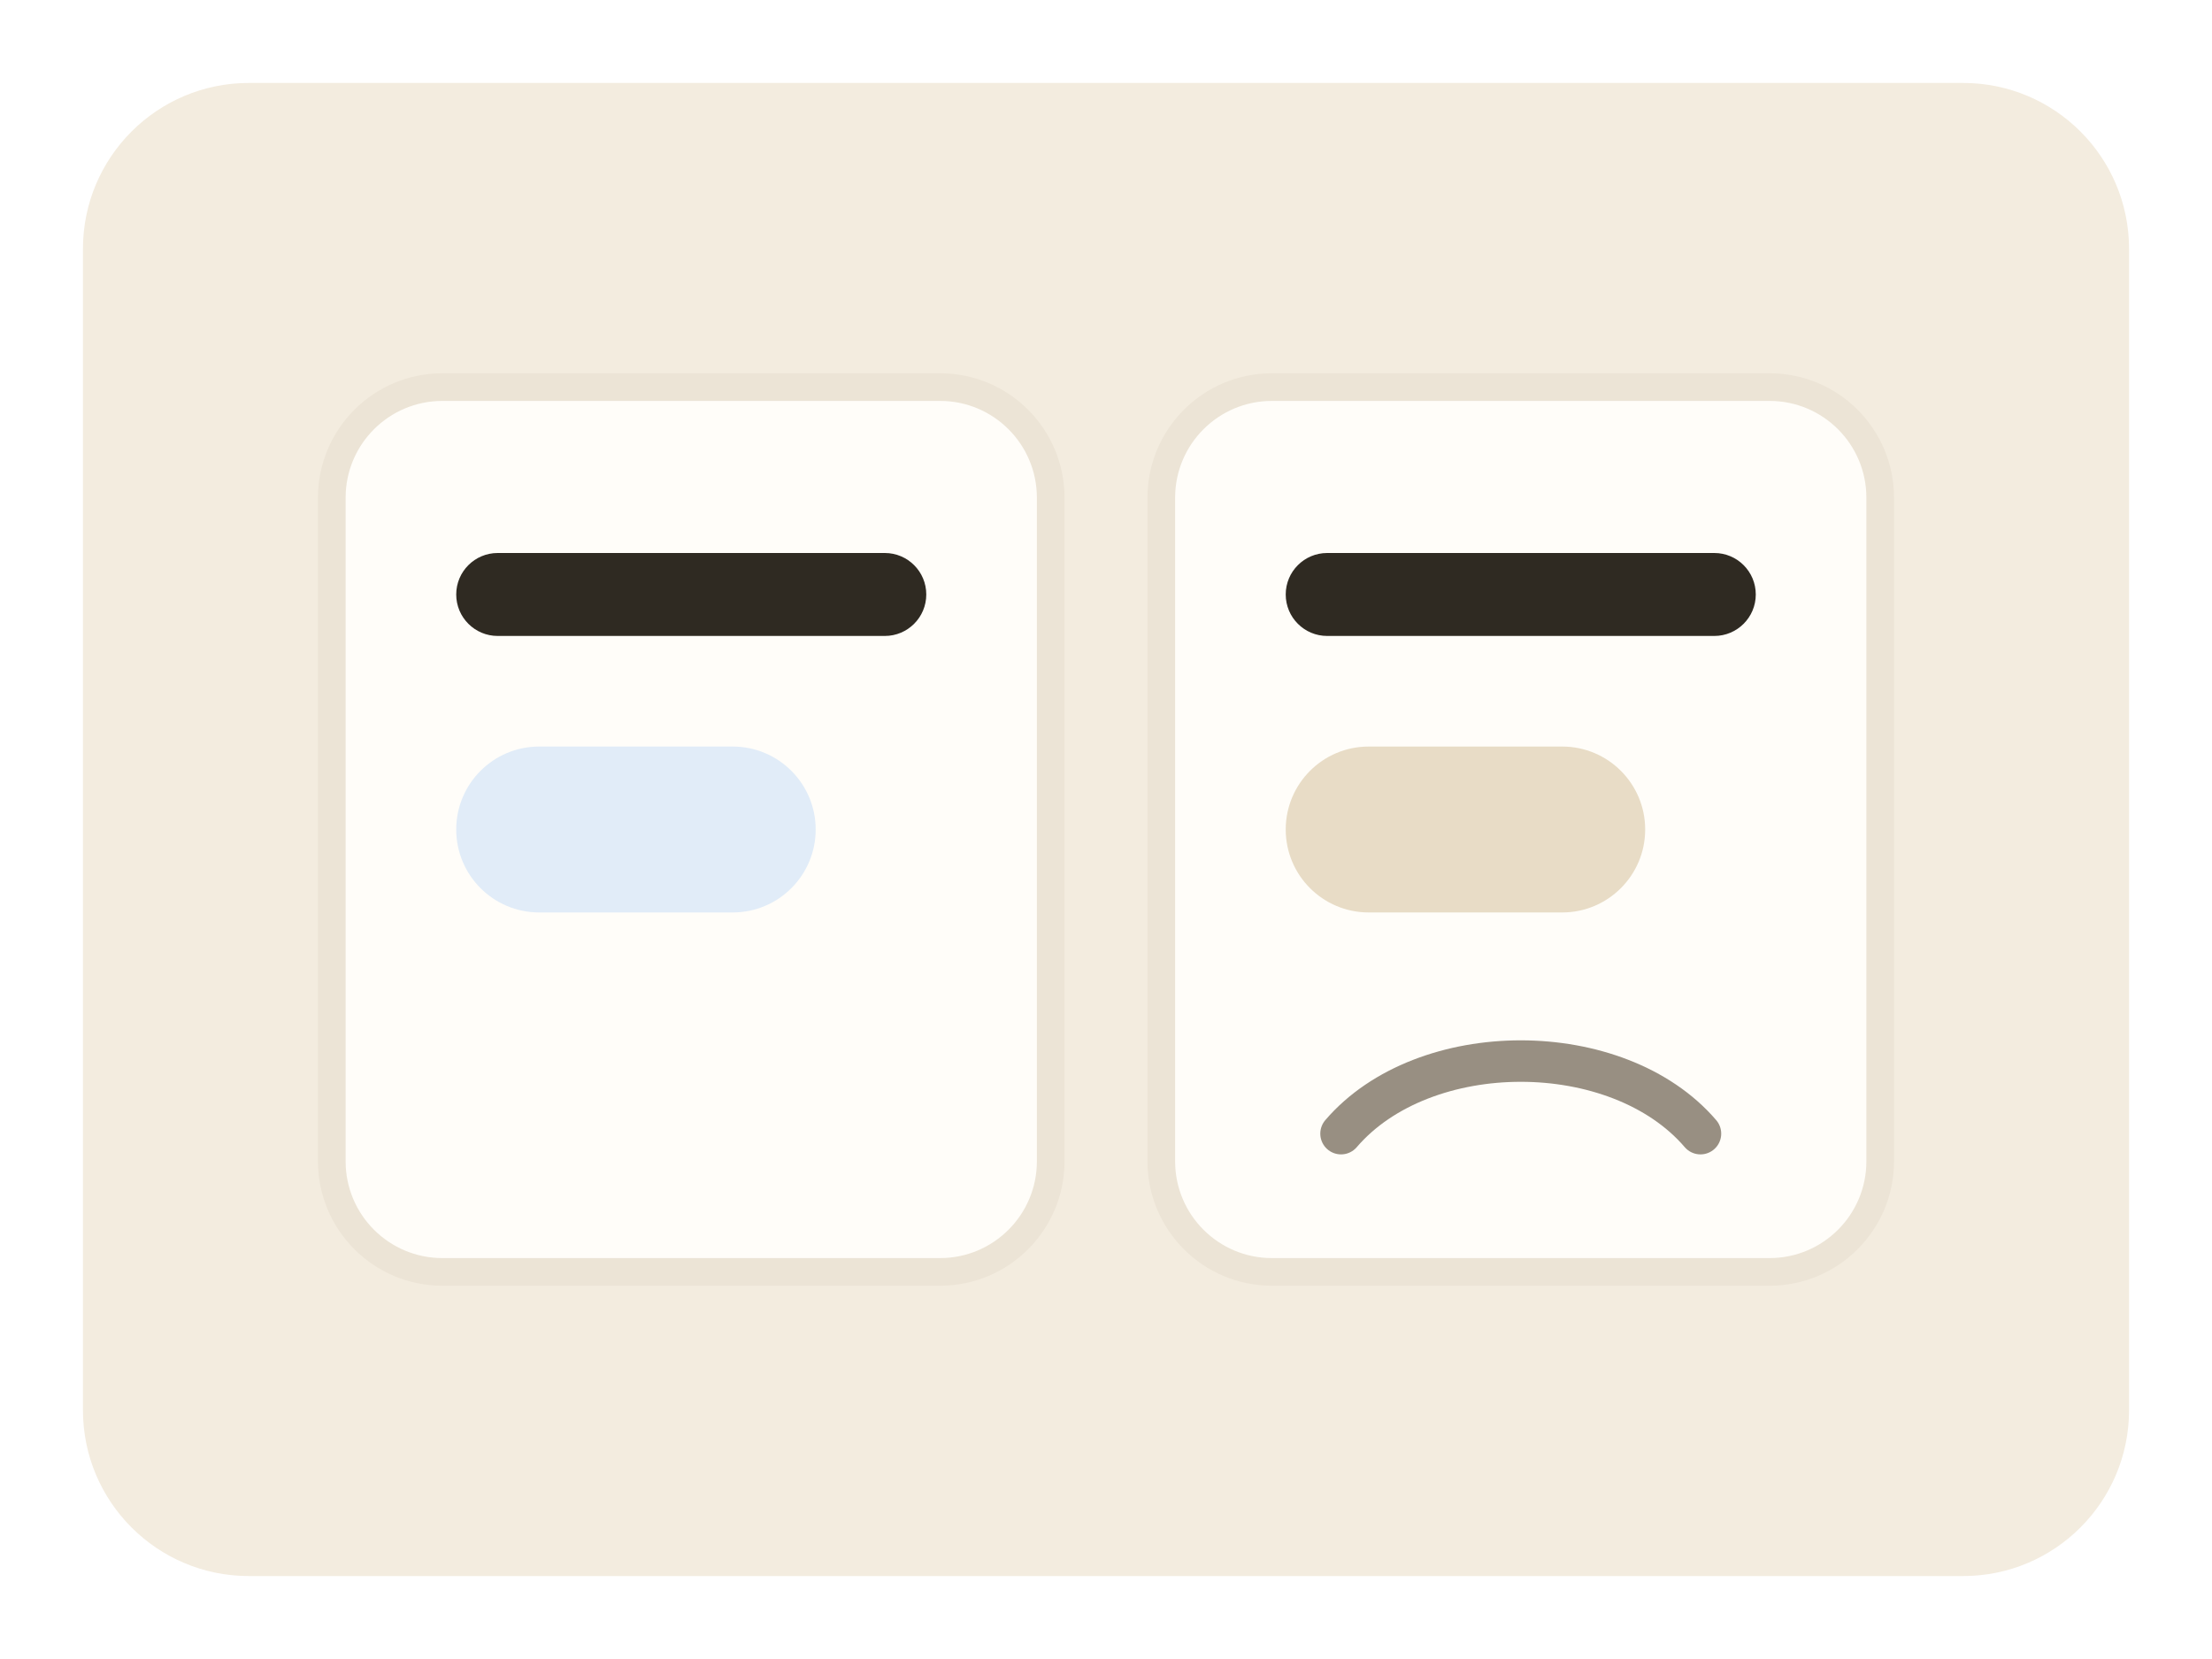
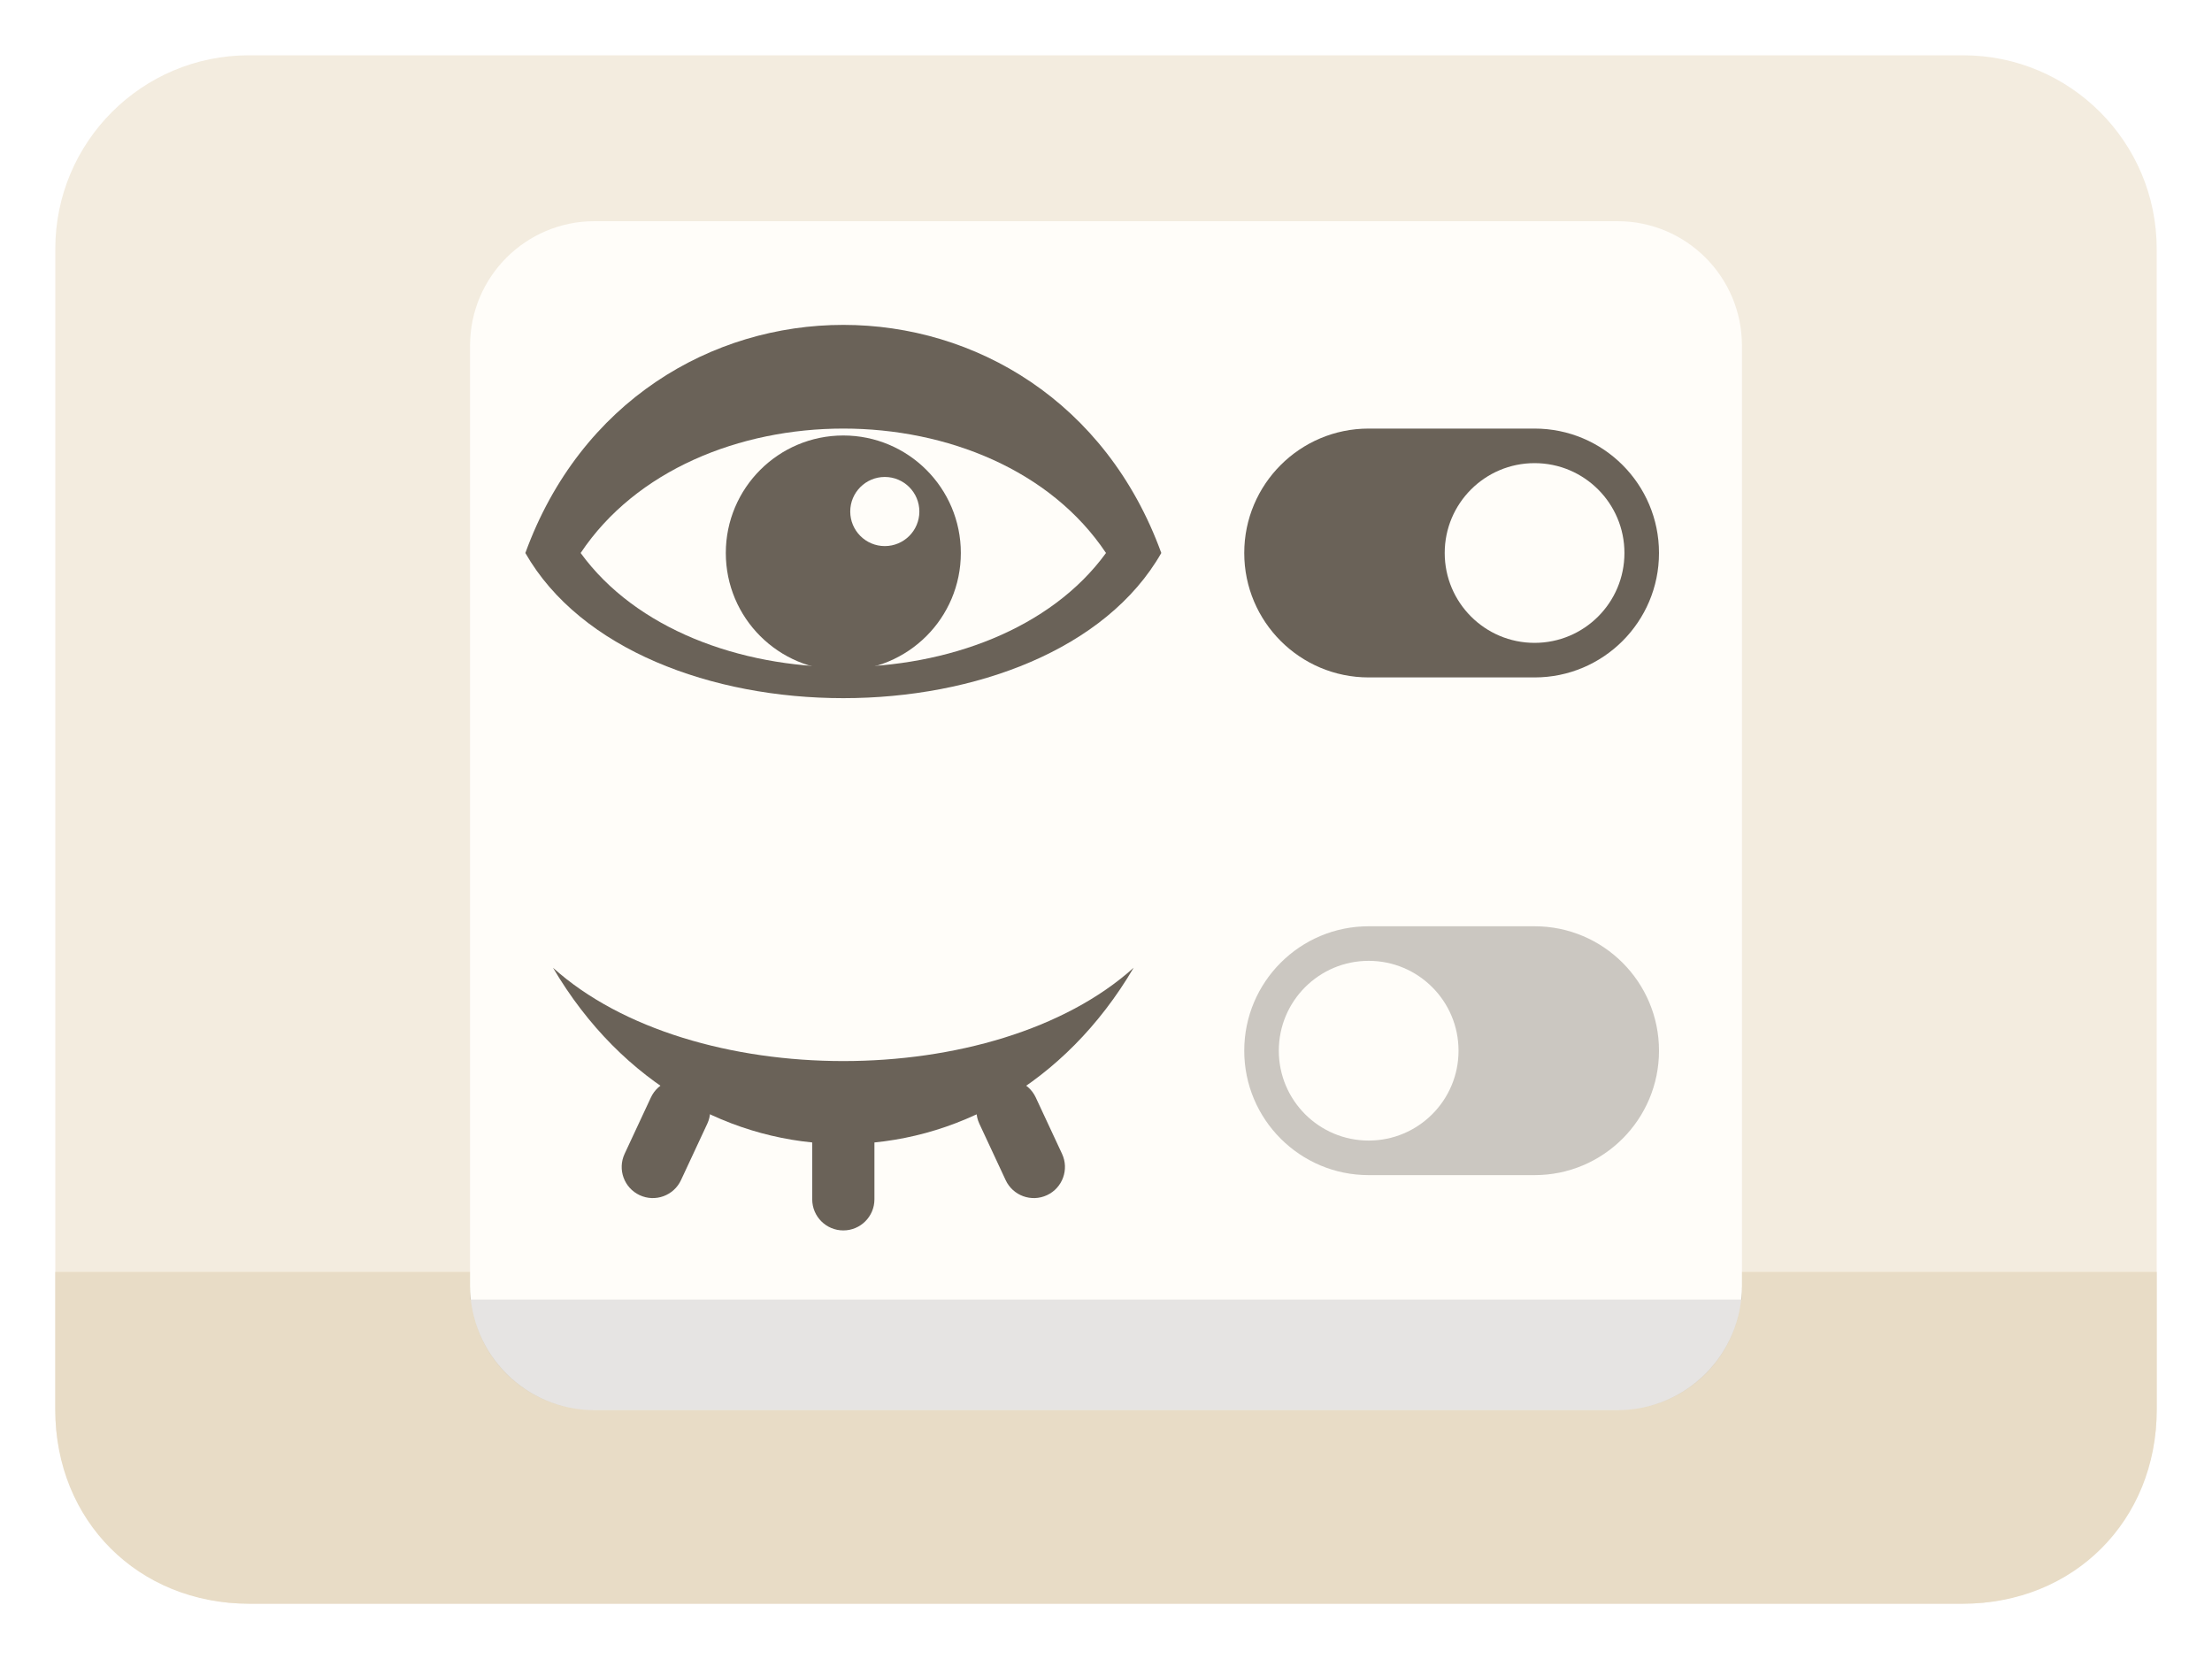
<svg xmlns="http://www.w3.org/2000/svg" viewBox="0 0 160 120">
-   <rect x="6" y="6" width="148" height="108" rx="12" fill="#f3ecdf" />
-   <rect x="24" y="28" width="52" height="64" rx="8" fill="#fffdf9" stroke="#ece4d6" stroke-width="2" />
-   <rect x="84" y="28" width="52" height="64" rx="8" fill="#fffdf9" stroke="#ece4d6" stroke-width="2" />
-   <rect x="33" y="40" width="34" height="6" rx="3" fill="#2f2a22" />
-   <rect x="33" y="54" width="26" height="12" rx="6" fill="#e1ecf8" />
-   <rect x="93" y="40" width="34" height="6" rx="3" fill="#2f2a22" />
-   <rect x="93" y="54" width="26" height="12" rx="6" fill="#e8dcc6" />
-   <path d="M97 82c6-7 20-7 26 0" stroke="#988f82" stroke-width="3" fill="none" stroke-linecap="round" />
+   <rect x="4" y="4" width="152" height="112" rx="14" fill="#f3ecdf" />
+   <path d="M4 92h152v10c0 8-6 14-14 14H18c-8 0-14-6-14-14z" fill="#e8dcc6" />
+   <rect x="34" y="16" width="92" height="86" rx="9" fill="#fffdf9" />
+   <path d="M34 94h92v-1c0 5-4 9-9 9H43c-5 0-9-4-9-9z" fill="#2b2b3a" opacity=".12" />
+   <path d="M38 40C46 18 76 18 84 40C76 54 46 54 38 40z" fill="#6a6258" />
+   <path d="M42 40C50 28 72 28 80 40C72 51 50 51 42 40z" fill="#fffdf9" />
+   <circle cx="61" cy="40" r="8.5" fill="#6a6258" />
+   <circle cx="64" cy="37" r="2.5" fill="#fffdf9" />
+   <rect x="90" y="31" width="30" height="18" rx="9" fill="#6a6258" />
+   <circle cx="111" cy="40" r="6.5" fill="#fffdf9" />
+   <rect x="47" y="78" width="4.5" height="9" rx="2.25" fill="#6a6258" transform="rotate(25 49 80)" />
+   <rect x="58.75" y="80" width="4.5" height="9" rx="2.25" fill="#6a6258" />
+   <rect x="70.5" y="78" width="4.5" height="9" rx="2.25" fill="#6a6258" transform="rotate(-25 73 80)" />
+   <path d="M40 70C50 87 72 87 82 70C72 79 50 79 40 70z" fill="#6a6258" />
+   <rect x="90" y="67" width="30" height="18" rx="9" fill="#6a6258" opacity=".35" />
+   <circle cx="99" cy="76" r="6.5" fill="#fffdf9" />
</svg>
